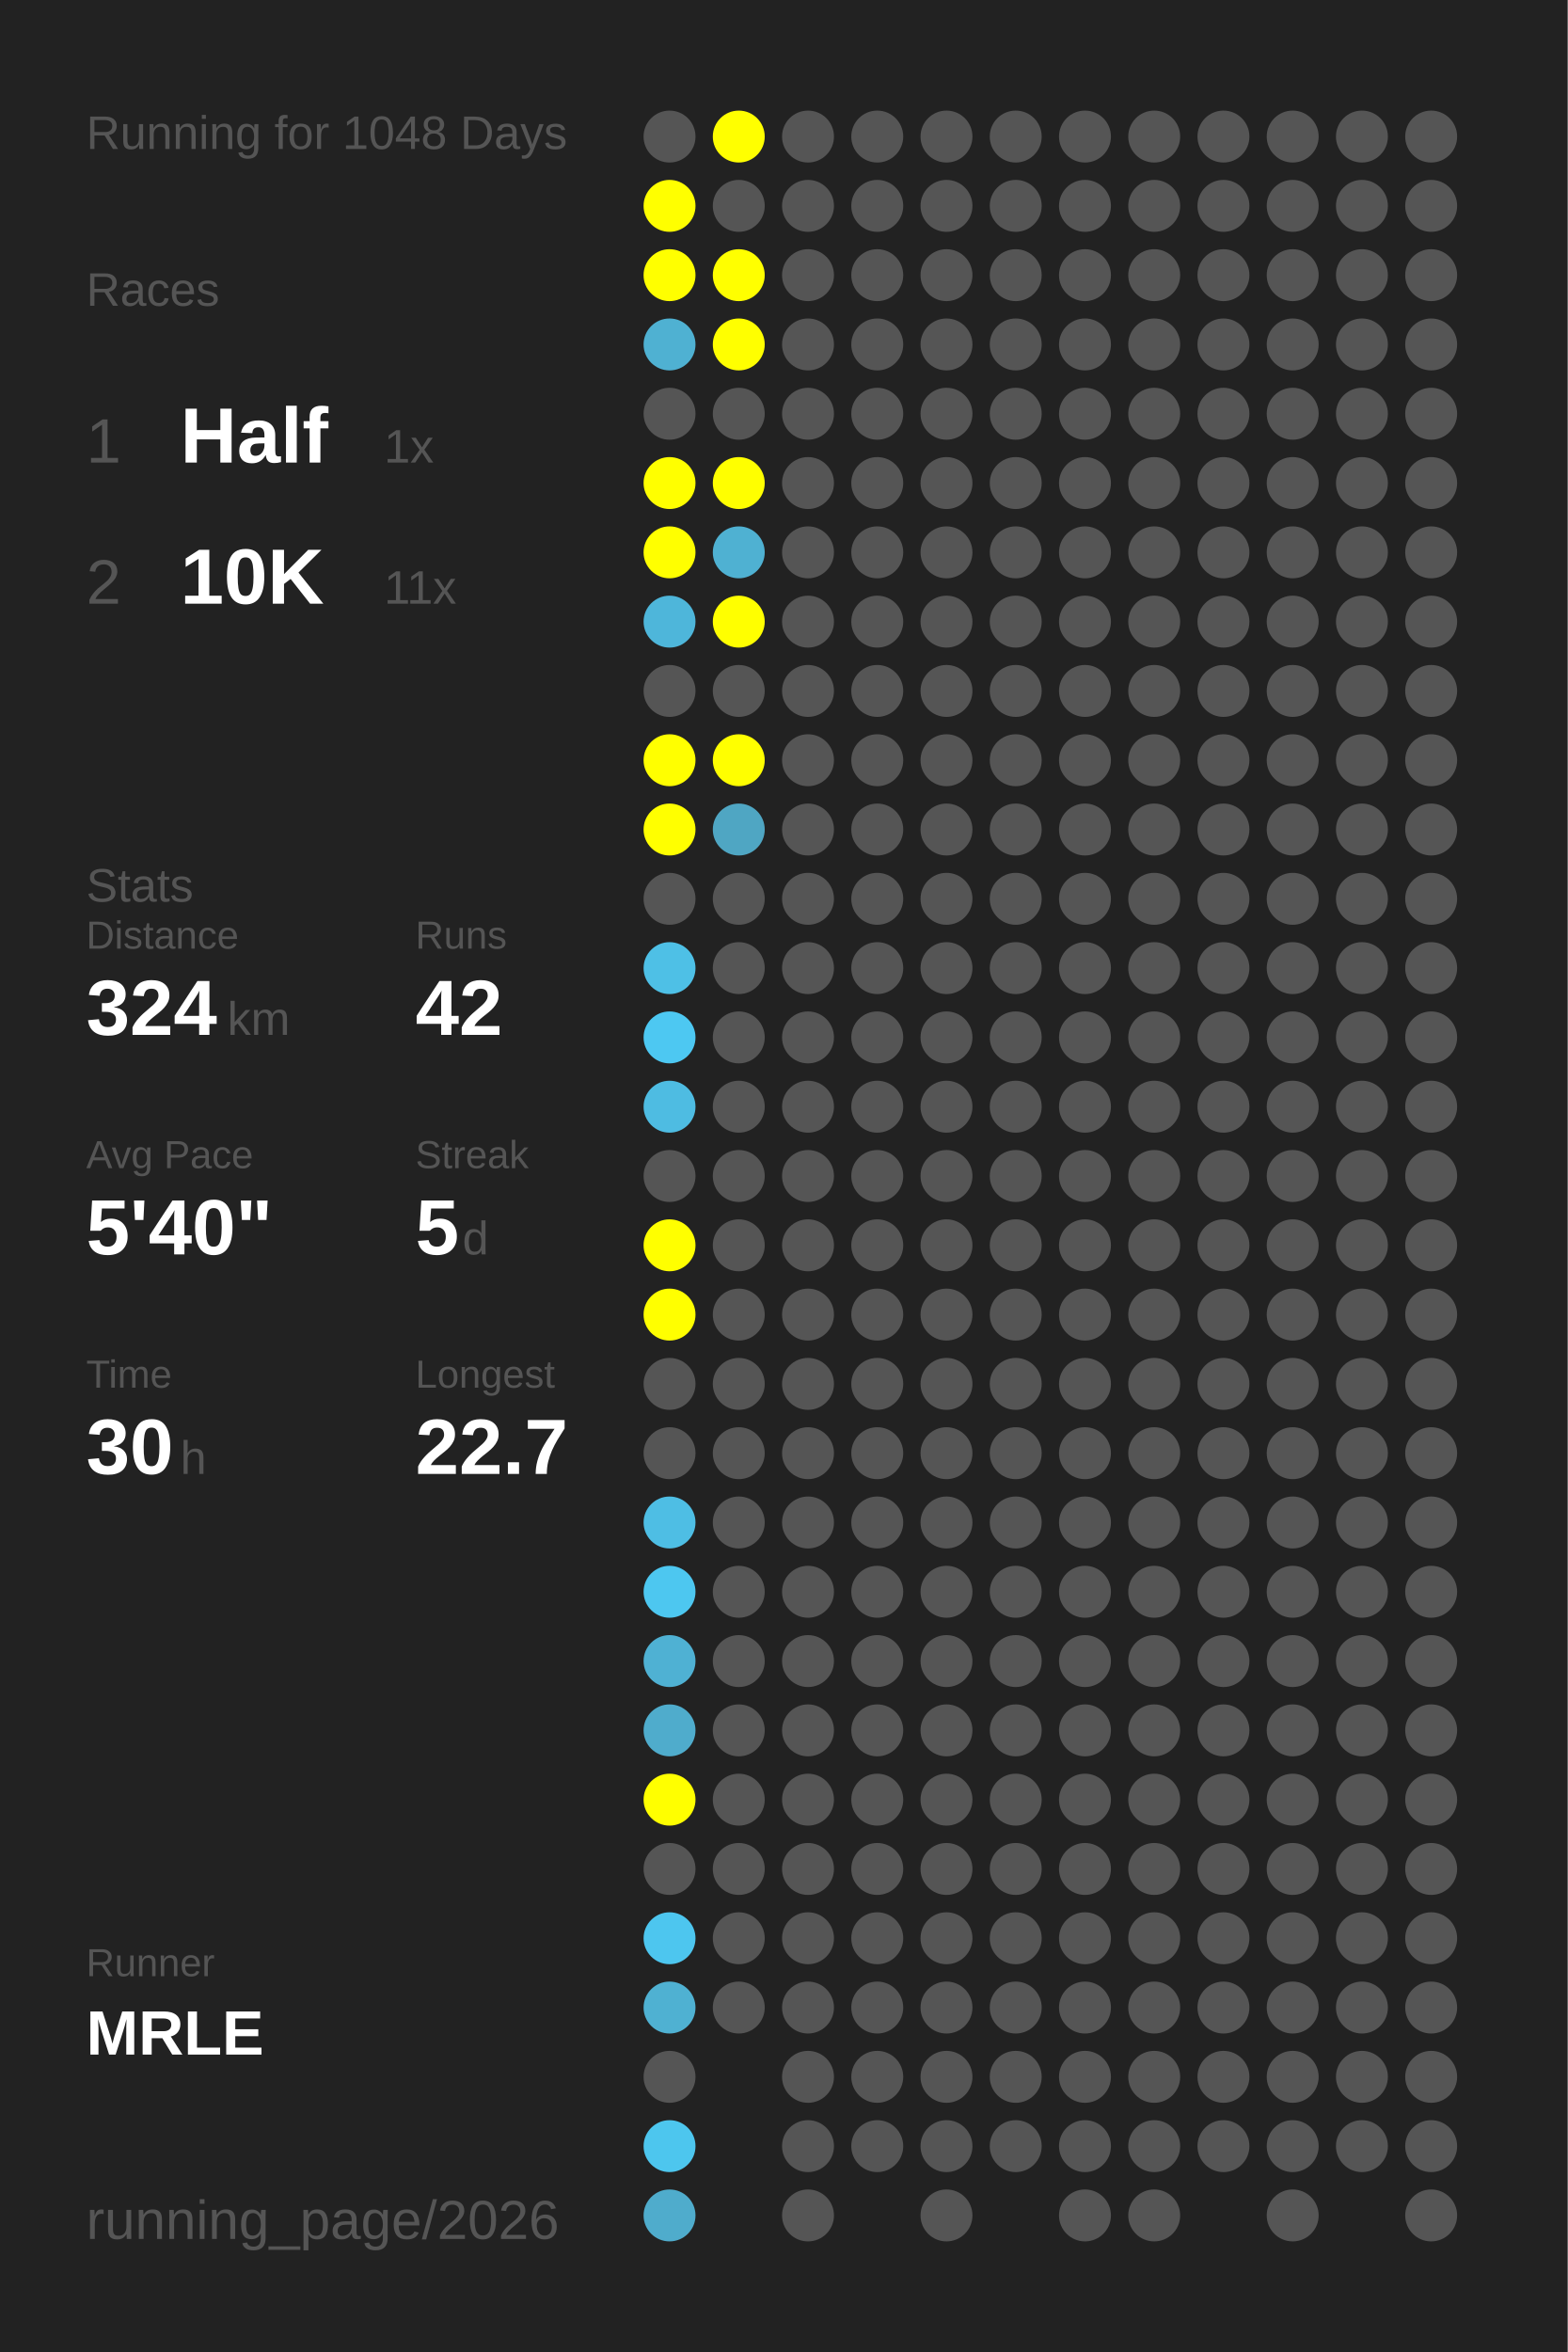
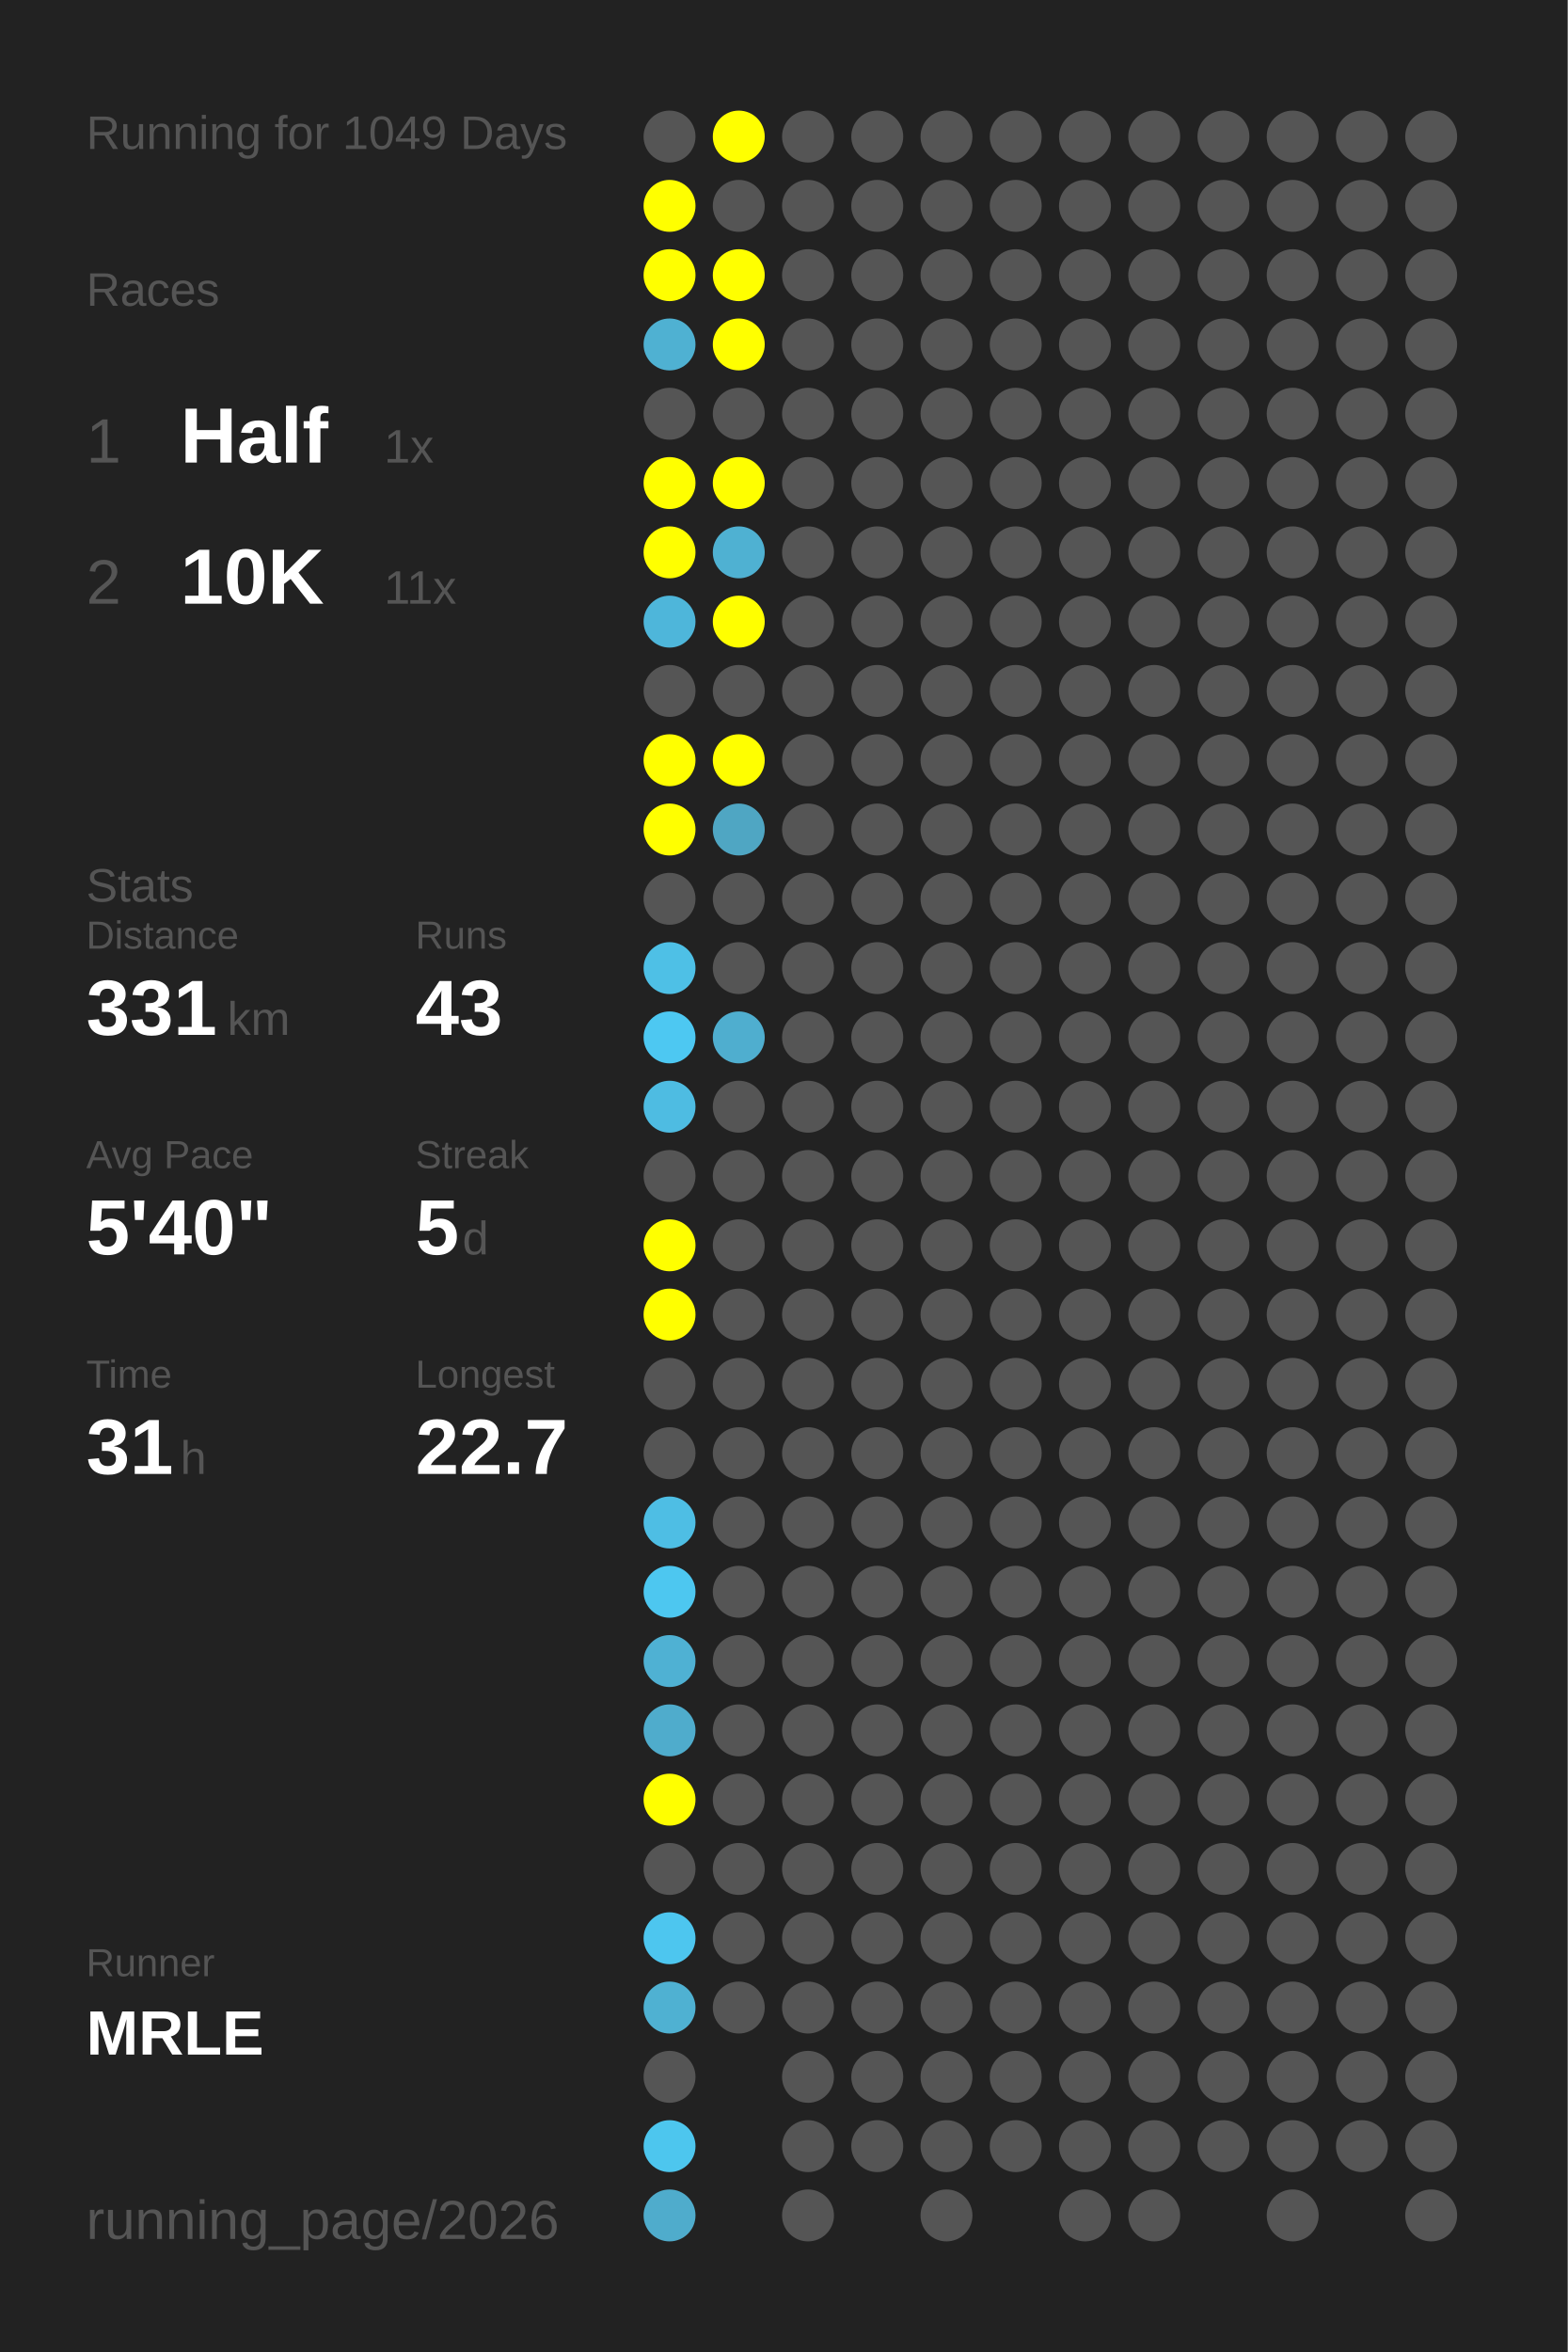
<svg xmlns="http://www.w3.org/2000/svg" baseProfile="full" height="300mm" version="1.1" viewBox="0,0,200,300" width="200mm">
  <defs />
  <rect fill="#222222" height="300" width="200" x="0" y="0" />
-   <text fill="#555555" style="font-size:6px; font-family:Arial;" x="11" y="19">Running for 1048 Days</text>
+   <text fill="#555555" style="font-size:6px; font-family:Arial;" x="11" y="19">Running for 1049 Days</text>
  <text fill="#555555" style="font-size:6px; font-family:Arial;" x="11" y="39">Races</text>
  <text fill="#555555" style="font-size:8px; font-family:Arial;" x="11" y="59">1</text>
  <text fill="#FFFFFF" style="font-size:10px; font-family:Arial; font-weight:bold;" x="23" y="59">Half</text>
  <text fill="#555555" style="font-size:6px; font-family:Arial;" x="49" y="59">1x</text>
  <text fill="#555555" style="font-size:8px; font-family:Arial;" x="11" y="77">2</text>
  <text fill="#FFFFFF" style="font-size:10px; font-family:Arial; font-weight:bold;" x="23" y="77">10K</text>
  <text fill="#555555" style="font-size:6px; font-family:Arial;" x="49" y="77">11x</text>
  <text fill="#555555" style="font-size:6px; font-family:Arial;" x="11" y="115">Stats</text>
  <text fill="#555555" style="font-size:5px; font-family:Arial;" x="11" y="121">Distance</text>
-   <text fill="#FFFFFF" style="font-size:10px; font-family:Arial; font-weight:bold;" x="11" y="132">324</text>
+   <text fill="#FFFFFF" style="font-size:10px; font-family:Arial; font-weight:bold;" x="11" y="132">331</text>
  <text fill="#555555" style="font-size:6px; font-family:Arial;" x="29" y="132">km</text>
  <text fill="#555555" style="font-size:5px; font-family:Arial;" x="53" y="121">Runs</text>
-   <text fill="#FFFFFF" style="font-size:10px; font-family:Arial; font-weight:bold;" x="53" y="132">42</text>
+   <text fill="#FFFFFF" style="font-size:10px; font-family:Arial; font-weight:bold;" x="53" y="132">43</text>
  <text fill="#555555" style="font-size:5px; font-family:Arial;" x="11" y="149">Avg Pace</text>
  <text fill="#FFFFFF" style="font-size:10px; font-family:Arial; font-weight:bold;" x="11" y="160">5'40"</text>
  <text fill="#555555" style="font-size:5px; font-family:Arial;" x="53" y="149">Streak</text>
  <text fill="#FFFFFF" style="font-size:10px; font-family:Arial; font-weight:bold;" x="53" y="160">5</text>
  <text fill="#555555" style="font-size:6px; font-family:Arial;" x="59" y="160">d</text>
  <text fill="#555555" style="font-size:5px; font-family:Arial;" x="11" y="177">Time</text>
-   <text fill="#FFFFFF" style="font-size:10px; font-family:Arial; font-weight:bold;" x="11" y="188">30</text>
+   <text fill="#FFFFFF" style="font-size:10px; font-family:Arial; font-weight:bold;" x="11" y="188">31</text>
  <text fill="#555555" style="font-size:6px; font-family:Arial;" x="23" y="188">h</text>
  <text fill="#555555" style="font-size:5px; font-family:Arial;" x="53" y="177">Longest</text>
  <text fill="#FFFFFF" style="font-size:10px; font-family:Arial; font-weight:bold;" x="53" y="188">22.7</text>
  <text fill="#555555" style="font-size:5px; font-family:Arial;" x="11" y="252.065">Runner</text>
  <text fill="#FFFFFF" style="font-size:8px; font-family:Arial; font-weight:bold;" x="11" y="262.065">MRLE</text>
  <text fill="#555555" style="font-size:7px; font-family:Arial;" x="11" y="285.581">running_page/2026</text>
  <circle cx="85.417" cy="17.419" fill="#555555" r="3.312" />
  <circle cx="85.417" cy="26.258" fill="#FFFF00" r="3.312" />
  <circle cx="85.417" cy="35.097" fill="#FFFF00" r="3.312" />
  <circle cx="85.417" cy="43.935" fill="#4fb1d2" r="3.312" />
  <circle cx="85.417" cy="52.774" fill="#555555" r="3.312" />
  <circle cx="85.417" cy="61.613" fill="#FFFF00" r="3.312" />
  <circle cx="85.417" cy="70.452" fill="#FFFF00" r="3.312" />
  <circle cx="85.417" cy="79.29" fill="#4eb6da" r="3.312" />
  <circle cx="85.417" cy="88.129" fill="#555555" r="3.312" />
  <circle cx="85.417" cy="96.968" fill="#FFFF00" r="3.312" />
  <circle cx="85.417" cy="105.806" fill="#FFFF00" r="3.312" />
  <circle cx="85.417" cy="114.645" fill="#555555" r="3.312" />
  <circle cx="85.417" cy="123.484" fill="#4ec0e6" r="3.312" />
  <circle cx="85.417" cy="132.323" fill="#4dc8f2" r="3.312" />
  <circle cx="85.417" cy="141.161" fill="#4ebce2" r="3.312" />
  <circle cx="85.417" cy="150" fill="#555555" r="3.312" />
  <circle cx="85.417" cy="158.839" fill="#FFFF00" r="3.312" />
  <circle cx="85.417" cy="167.677" fill="#FFFF00" r="3.312" />
  <circle cx="85.417" cy="176.516" fill="#555555" r="3.312" />
  <circle cx="85.417" cy="185.355" fill="#555555" r="3.312" />
  <circle cx="85.417" cy="194.194" fill="#4ebee4" r="3.312" />
  <circle cx="85.417" cy="203.032" fill="#4dc7f0" r="3.312" />
  <circle cx="85.417" cy="211.871" fill="#4fb1d3" r="3.312" />
  <circle cx="85.417" cy="220.71" fill="#4faccc" r="3.312" />
  <circle cx="85.417" cy="229.548" fill="#FFFF00" r="3.312" />
  <circle cx="85.417" cy="238.387" fill="#555555" r="3.312" />
  <circle cx="85.417" cy="247.226" fill="#4dc6ef" r="3.312" />
  <circle cx="85.417" cy="256.065" fill="#4fb1d2" r="3.312" />
  <circle cx="85.417" cy="264.903" fill="#555555" r="3.312" />
  <circle cx="85.417" cy="273.742" fill="#4dc6ee" r="3.312" />
  <circle cx="85.417" cy="282.581" fill="#4faccc" r="3.312" />
  <circle cx="94.25" cy="17.419" fill="#FFFF00" r="3.312" />
  <circle cx="94.25" cy="26.258" fill="#555555" r="3.312" />
  <circle cx="94.25" cy="35.097" fill="#FFFF00" r="3.312" />
  <circle cx="94.25" cy="43.935" fill="#FFFF00" r="3.312" />
  <circle cx="94.25" cy="52.774" fill="#555555" r="3.312" />
  <circle cx="94.25" cy="61.613" fill="#FFFF00" r="3.312" />
  <circle cx="94.25" cy="70.452" fill="#4fb1d2" r="3.312" />
  <circle cx="94.25" cy="79.29" fill="#FFFF00" r="3.312" />
  <circle cx="94.25" cy="88.129" fill="#555555" r="3.312" />
  <circle cx="94.25" cy="96.968" fill="#FFFF00" r="3.312" />
  <circle cx="94.25" cy="105.806" fill="#4fa6c3" r="3.312" />
  <circle cx="94.25" cy="114.645" fill="#555555" r="3.312" />
  <circle cx="94.25" cy="123.484" fill="#555555" r="3.312" />
-   <circle cx="94.25" cy="132.323" fill="#555555" r="3.312" />
+   <circle cx="94.25" cy="132.323" fill="#4faecf" r="3.312" />
  <circle cx="94.25" cy="141.161" fill="#555555" r="3.312" />
  <circle cx="94.25" cy="150" fill="#555555" r="3.312" />
  <circle cx="94.25" cy="158.839" fill="#555555" r="3.312" />
  <circle cx="94.25" cy="167.677" fill="#555555" r="3.312" />
  <circle cx="94.25" cy="176.516" fill="#555555" r="3.312" />
  <circle cx="94.25" cy="185.355" fill="#555555" r="3.312" />
  <circle cx="94.25" cy="194.194" fill="#555555" r="3.312" />
  <circle cx="94.25" cy="203.032" fill="#555555" r="3.312" />
  <circle cx="94.25" cy="211.871" fill="#555555" r="3.312" />
  <circle cx="94.25" cy="220.71" fill="#555555" r="3.312" />
  <circle cx="94.25" cy="229.548" fill="#555555" r="3.312" />
  <circle cx="94.25" cy="238.387" fill="#555555" r="3.312" />
  <circle cx="94.25" cy="247.226" fill="#555555" r="3.312" />
  <circle cx="94.25" cy="256.065" fill="#555555" r="3.312" />
  <circle cx="103.083" cy="17.419" fill="#555555" r="3.312" />
  <circle cx="103.083" cy="26.258" fill="#555555" r="3.312" />
  <circle cx="103.083" cy="35.097" fill="#555555" r="3.312" />
  <circle cx="103.083" cy="43.935" fill="#555555" r="3.312" />
  <circle cx="103.083" cy="52.774" fill="#555555" r="3.312" />
  <circle cx="103.083" cy="61.613" fill="#555555" r="3.312" />
  <circle cx="103.083" cy="70.452" fill="#555555" r="3.312" />
  <circle cx="103.083" cy="79.29" fill="#555555" r="3.312" />
  <circle cx="103.083" cy="88.129" fill="#555555" r="3.312" />
  <circle cx="103.083" cy="96.968" fill="#555555" r="3.312" />
  <circle cx="103.083" cy="105.806" fill="#555555" r="3.312" />
  <circle cx="103.083" cy="114.645" fill="#555555" r="3.312" />
  <circle cx="103.083" cy="123.484" fill="#555555" r="3.312" />
  <circle cx="103.083" cy="132.323" fill="#555555" r="3.312" />
  <circle cx="103.083" cy="141.161" fill="#555555" r="3.312" />
  <circle cx="103.083" cy="150" fill="#555555" r="3.312" />
  <circle cx="103.083" cy="158.839" fill="#555555" r="3.312" />
  <circle cx="103.083" cy="167.677" fill="#555555" r="3.312" />
  <circle cx="103.083" cy="176.516" fill="#555555" r="3.312" />
  <circle cx="103.083" cy="185.355" fill="#555555" r="3.312" />
  <circle cx="103.083" cy="194.194" fill="#555555" r="3.312" />
  <circle cx="103.083" cy="203.032" fill="#555555" r="3.312" />
  <circle cx="103.083" cy="211.871" fill="#555555" r="3.312" />
  <circle cx="103.083" cy="220.71" fill="#555555" r="3.312" />
  <circle cx="103.083" cy="229.548" fill="#555555" r="3.312" />
  <circle cx="103.083" cy="238.387" fill="#555555" r="3.312" />
  <circle cx="103.083" cy="247.226" fill="#555555" r="3.312" />
  <circle cx="103.083" cy="256.065" fill="#555555" r="3.312" />
  <circle cx="103.083" cy="264.903" fill="#555555" r="3.312" />
  <circle cx="103.083" cy="273.742" fill="#555555" r="3.312" />
  <circle cx="103.083" cy="282.581" fill="#555555" r="3.312" />
  <circle cx="111.917" cy="17.419" fill="#555555" r="3.312" />
  <circle cx="111.917" cy="26.258" fill="#555555" r="3.312" />
  <circle cx="111.917" cy="35.097" fill="#555555" r="3.312" />
  <circle cx="111.917" cy="43.935" fill="#555555" r="3.312" />
  <circle cx="111.917" cy="52.774" fill="#555555" r="3.312" />
  <circle cx="111.917" cy="61.613" fill="#555555" r="3.312" />
  <circle cx="111.917" cy="70.452" fill="#555555" r="3.312" />
  <circle cx="111.917" cy="79.29" fill="#555555" r="3.312" />
  <circle cx="111.917" cy="88.129" fill="#555555" r="3.312" />
  <circle cx="111.917" cy="96.968" fill="#555555" r="3.312" />
  <circle cx="111.917" cy="105.806" fill="#555555" r="3.312" />
  <circle cx="111.917" cy="114.645" fill="#555555" r="3.312" />
  <circle cx="111.917" cy="123.484" fill="#555555" r="3.312" />
  <circle cx="111.917" cy="132.323" fill="#555555" r="3.312" />
  <circle cx="111.917" cy="141.161" fill="#555555" r="3.312" />
  <circle cx="111.917" cy="150" fill="#555555" r="3.312" />
  <circle cx="111.917" cy="158.839" fill="#555555" r="3.312" />
  <circle cx="111.917" cy="167.677" fill="#555555" r="3.312" />
  <circle cx="111.917" cy="176.516" fill="#555555" r="3.312" />
  <circle cx="111.917" cy="185.355" fill="#555555" r="3.312" />
  <circle cx="111.917" cy="194.194" fill="#555555" r="3.312" />
  <circle cx="111.917" cy="203.032" fill="#555555" r="3.312" />
  <circle cx="111.917" cy="211.871" fill="#555555" r="3.312" />
  <circle cx="111.917" cy="220.71" fill="#555555" r="3.312" />
  <circle cx="111.917" cy="229.548" fill="#555555" r="3.312" />
  <circle cx="111.917" cy="238.387" fill="#555555" r="3.312" />
  <circle cx="111.917" cy="247.226" fill="#555555" r="3.312" />
  <circle cx="111.917" cy="256.065" fill="#555555" r="3.312" />
  <circle cx="111.917" cy="264.903" fill="#555555" r="3.312" />
  <circle cx="111.917" cy="273.742" fill="#555555" r="3.312" />
  <circle cx="120.75" cy="17.419" fill="#555555" r="3.312" />
  <circle cx="120.75" cy="26.258" fill="#555555" r="3.312" />
  <circle cx="120.75" cy="35.097" fill="#555555" r="3.312" />
  <circle cx="120.75" cy="43.935" fill="#555555" r="3.312" />
  <circle cx="120.75" cy="52.774" fill="#555555" r="3.312" />
  <circle cx="120.75" cy="61.613" fill="#555555" r="3.312" />
  <circle cx="120.75" cy="70.452" fill="#555555" r="3.312" />
  <circle cx="120.75" cy="79.29" fill="#555555" r="3.312" />
  <circle cx="120.75" cy="88.129" fill="#555555" r="3.312" />
  <circle cx="120.75" cy="96.968" fill="#555555" r="3.312" />
  <circle cx="120.75" cy="105.806" fill="#555555" r="3.312" />
  <circle cx="120.75" cy="114.645" fill="#555555" r="3.312" />
  <circle cx="120.75" cy="123.484" fill="#555555" r="3.312" />
  <circle cx="120.75" cy="132.323" fill="#555555" r="3.312" />
  <circle cx="120.75" cy="141.161" fill="#555555" r="3.312" />
  <circle cx="120.75" cy="150" fill="#555555" r="3.312" />
  <circle cx="120.75" cy="158.839" fill="#555555" r="3.312" />
  <circle cx="120.75" cy="167.677" fill="#555555" r="3.312" />
  <circle cx="120.75" cy="176.516" fill="#555555" r="3.312" />
  <circle cx="120.75" cy="185.355" fill="#555555" r="3.312" />
  <circle cx="120.75" cy="194.194" fill="#555555" r="3.312" />
  <circle cx="120.75" cy="203.032" fill="#555555" r="3.312" />
  <circle cx="120.75" cy="211.871" fill="#555555" r="3.312" />
  <circle cx="120.75" cy="220.71" fill="#555555" r="3.312" />
  <circle cx="120.75" cy="229.548" fill="#555555" r="3.312" />
  <circle cx="120.75" cy="238.387" fill="#555555" r="3.312" />
  <circle cx="120.75" cy="247.226" fill="#555555" r="3.312" />
  <circle cx="120.75" cy="256.065" fill="#555555" r="3.312" />
  <circle cx="120.75" cy="264.903" fill="#555555" r="3.312" />
  <circle cx="120.75" cy="273.742" fill="#555555" r="3.312" />
  <circle cx="120.75" cy="282.581" fill="#555555" r="3.312" />
  <circle cx="129.583" cy="17.419" fill="#555555" r="3.312" />
  <circle cx="129.583" cy="26.258" fill="#555555" r="3.312" />
  <circle cx="129.583" cy="35.097" fill="#555555" r="3.312" />
  <circle cx="129.583" cy="43.935" fill="#555555" r="3.312" />
  <circle cx="129.583" cy="52.774" fill="#555555" r="3.312" />
  <circle cx="129.583" cy="61.613" fill="#555555" r="3.312" />
  <circle cx="129.583" cy="70.452" fill="#555555" r="3.312" />
  <circle cx="129.583" cy="79.29" fill="#555555" r="3.312" />
  <circle cx="129.583" cy="88.129" fill="#555555" r="3.312" />
  <circle cx="129.583" cy="96.968" fill="#555555" r="3.312" />
  <circle cx="129.583" cy="105.806" fill="#555555" r="3.312" />
  <circle cx="129.583" cy="114.645" fill="#555555" r="3.312" />
  <circle cx="129.583" cy="123.484" fill="#555555" r="3.312" />
  <circle cx="129.583" cy="132.323" fill="#555555" r="3.312" />
  <circle cx="129.583" cy="141.161" fill="#555555" r="3.312" />
  <circle cx="129.583" cy="150" fill="#555555" r="3.312" />
  <circle cx="129.583" cy="158.839" fill="#555555" r="3.312" />
  <circle cx="129.583" cy="167.677" fill="#555555" r="3.312" />
  <circle cx="129.583" cy="176.516" fill="#555555" r="3.312" />
  <circle cx="129.583" cy="185.355" fill="#555555" r="3.312" />
  <circle cx="129.583" cy="194.194" fill="#555555" r="3.312" />
  <circle cx="129.583" cy="203.032" fill="#555555" r="3.312" />
  <circle cx="129.583" cy="211.871" fill="#555555" r="3.312" />
  <circle cx="129.583" cy="220.71" fill="#555555" r="3.312" />
  <circle cx="129.583" cy="229.548" fill="#555555" r="3.312" />
  <circle cx="129.583" cy="238.387" fill="#555555" r="3.312" />
  <circle cx="129.583" cy="247.226" fill="#555555" r="3.312" />
  <circle cx="129.583" cy="256.065" fill="#555555" r="3.312" />
  <circle cx="129.583" cy="264.903" fill="#555555" r="3.312" />
  <circle cx="129.583" cy="273.742" fill="#555555" r="3.312" />
  <circle cx="138.417" cy="17.419" fill="#555555" r="3.312" />
  <circle cx="138.417" cy="26.258" fill="#555555" r="3.312" />
  <circle cx="138.417" cy="35.097" fill="#555555" r="3.312" />
  <circle cx="138.417" cy="43.935" fill="#555555" r="3.312" />
  <circle cx="138.417" cy="52.774" fill="#555555" r="3.312" />
  <circle cx="138.417" cy="61.613" fill="#555555" r="3.312" />
  <circle cx="138.417" cy="70.452" fill="#555555" r="3.312" />
  <circle cx="138.417" cy="79.29" fill="#555555" r="3.312" />
  <circle cx="138.417" cy="88.129" fill="#555555" r="3.312" />
  <circle cx="138.417" cy="96.968" fill="#555555" r="3.312" />
  <circle cx="138.417" cy="105.806" fill="#555555" r="3.312" />
  <circle cx="138.417" cy="114.645" fill="#555555" r="3.312" />
  <circle cx="138.417" cy="123.484" fill="#555555" r="3.312" />
  <circle cx="138.417" cy="132.323" fill="#555555" r="3.312" />
  <circle cx="138.417" cy="141.161" fill="#555555" r="3.312" />
  <circle cx="138.417" cy="150" fill="#555555" r="3.312" />
  <circle cx="138.417" cy="158.839" fill="#555555" r="3.312" />
  <circle cx="138.417" cy="167.677" fill="#555555" r="3.312" />
  <circle cx="138.417" cy="176.516" fill="#555555" r="3.312" />
  <circle cx="138.417" cy="185.355" fill="#555555" r="3.312" />
  <circle cx="138.417" cy="194.194" fill="#555555" r="3.312" />
  <circle cx="138.417" cy="203.032" fill="#555555" r="3.312" />
  <circle cx="138.417" cy="211.871" fill="#555555" r="3.312" />
  <circle cx="138.417" cy="220.71" fill="#555555" r="3.312" />
  <circle cx="138.417" cy="229.548" fill="#555555" r="3.312" />
  <circle cx="138.417" cy="238.387" fill="#555555" r="3.312" />
  <circle cx="138.417" cy="247.226" fill="#555555" r="3.312" />
  <circle cx="138.417" cy="256.065" fill="#555555" r="3.312" />
  <circle cx="138.417" cy="264.903" fill="#555555" r="3.312" />
  <circle cx="138.417" cy="273.742" fill="#555555" r="3.312" />
  <circle cx="138.417" cy="282.581" fill="#555555" r="3.312" />
  <circle cx="147.25" cy="17.419" fill="#555555" r="3.312" />
  <circle cx="147.25" cy="26.258" fill="#555555" r="3.312" />
  <circle cx="147.25" cy="35.097" fill="#555555" r="3.312" />
  <circle cx="147.25" cy="43.935" fill="#555555" r="3.312" />
  <circle cx="147.25" cy="52.774" fill="#555555" r="3.312" />
  <circle cx="147.25" cy="61.613" fill="#555555" r="3.312" />
  <circle cx="147.25" cy="70.452" fill="#555555" r="3.312" />
  <circle cx="147.25" cy="79.29" fill="#555555" r="3.312" />
  <circle cx="147.25" cy="88.129" fill="#555555" r="3.312" />
  <circle cx="147.25" cy="96.968" fill="#555555" r="3.312" />
  <circle cx="147.25" cy="105.806" fill="#555555" r="3.312" />
  <circle cx="147.25" cy="114.645" fill="#555555" r="3.312" />
  <circle cx="147.25" cy="123.484" fill="#555555" r="3.312" />
  <circle cx="147.25" cy="132.323" fill="#555555" r="3.312" />
  <circle cx="147.25" cy="141.161" fill="#555555" r="3.312" />
  <circle cx="147.25" cy="150" fill="#555555" r="3.312" />
  <circle cx="147.25" cy="158.839" fill="#555555" r="3.312" />
  <circle cx="147.25" cy="167.677" fill="#555555" r="3.312" />
  <circle cx="147.25" cy="176.516" fill="#555555" r="3.312" />
  <circle cx="147.25" cy="185.355" fill="#555555" r="3.312" />
  <circle cx="147.25" cy="194.194" fill="#555555" r="3.312" />
  <circle cx="147.25" cy="203.032" fill="#555555" r="3.312" />
  <circle cx="147.25" cy="211.871" fill="#555555" r="3.312" />
  <circle cx="147.25" cy="220.71" fill="#555555" r="3.312" />
  <circle cx="147.25" cy="229.548" fill="#555555" r="3.312" />
  <circle cx="147.25" cy="238.387" fill="#555555" r="3.312" />
  <circle cx="147.25" cy="247.226" fill="#555555" r="3.312" />
  <circle cx="147.25" cy="256.065" fill="#555555" r="3.312" />
  <circle cx="147.25" cy="264.903" fill="#555555" r="3.312" />
  <circle cx="147.25" cy="273.742" fill="#555555" r="3.312" />
  <circle cx="147.25" cy="282.581" fill="#555555" r="3.312" />
  <circle cx="156.083" cy="17.419" fill="#555555" r="3.312" />
  <circle cx="156.083" cy="26.258" fill="#555555" r="3.312" />
  <circle cx="156.083" cy="35.097" fill="#555555" r="3.312" />
  <circle cx="156.083" cy="43.935" fill="#555555" r="3.312" />
  <circle cx="156.083" cy="52.774" fill="#555555" r="3.312" />
  <circle cx="156.083" cy="61.613" fill="#555555" r="3.312" />
  <circle cx="156.083" cy="70.452" fill="#555555" r="3.312" />
  <circle cx="156.083" cy="79.29" fill="#555555" r="3.312" />
  <circle cx="156.083" cy="88.129" fill="#555555" r="3.312" />
  <circle cx="156.083" cy="96.968" fill="#555555" r="3.312" />
  <circle cx="156.083" cy="105.806" fill="#555555" r="3.312" />
  <circle cx="156.083" cy="114.645" fill="#555555" r="3.312" />
  <circle cx="156.083" cy="123.484" fill="#555555" r="3.312" />
  <circle cx="156.083" cy="132.323" fill="#555555" r="3.312" />
  <circle cx="156.083" cy="141.161" fill="#555555" r="3.312" />
  <circle cx="156.083" cy="150" fill="#555555" r="3.312" />
  <circle cx="156.083" cy="158.839" fill="#555555" r="3.312" />
  <circle cx="156.083" cy="167.677" fill="#555555" r="3.312" />
  <circle cx="156.083" cy="176.516" fill="#555555" r="3.312" />
  <circle cx="156.083" cy="185.355" fill="#555555" r="3.312" />
  <circle cx="156.083" cy="194.194" fill="#555555" r="3.312" />
  <circle cx="156.083" cy="203.032" fill="#555555" r="3.312" />
  <circle cx="156.083" cy="211.871" fill="#555555" r="3.312" />
  <circle cx="156.083" cy="220.71" fill="#555555" r="3.312" />
  <circle cx="156.083" cy="229.548" fill="#555555" r="3.312" />
  <circle cx="156.083" cy="238.387" fill="#555555" r="3.312" />
  <circle cx="156.083" cy="247.226" fill="#555555" r="3.312" />
  <circle cx="156.083" cy="256.065" fill="#555555" r="3.312" />
  <circle cx="156.083" cy="264.903" fill="#555555" r="3.312" />
  <circle cx="156.083" cy="273.742" fill="#555555" r="3.312" />
  <circle cx="164.917" cy="17.419" fill="#555555" r="3.312" />
  <circle cx="164.917" cy="26.258" fill="#555555" r="3.312" />
  <circle cx="164.917" cy="35.097" fill="#555555" r="3.312" />
  <circle cx="164.917" cy="43.935" fill="#555555" r="3.312" />
  <circle cx="164.917" cy="52.774" fill="#555555" r="3.312" />
  <circle cx="164.917" cy="61.613" fill="#555555" r="3.312" />
  <circle cx="164.917" cy="70.452" fill="#555555" r="3.312" />
  <circle cx="164.917" cy="79.29" fill="#555555" r="3.312" />
  <circle cx="164.917" cy="88.129" fill="#555555" r="3.312" />
  <circle cx="164.917" cy="96.968" fill="#555555" r="3.312" />
  <circle cx="164.917" cy="105.806" fill="#555555" r="3.312" />
  <circle cx="164.917" cy="114.645" fill="#555555" r="3.312" />
  <circle cx="164.917" cy="123.484" fill="#555555" r="3.312" />
  <circle cx="164.917" cy="132.323" fill="#555555" r="3.312" />
  <circle cx="164.917" cy="141.161" fill="#555555" r="3.312" />
  <circle cx="164.917" cy="150" fill="#555555" r="3.312" />
  <circle cx="164.917" cy="158.839" fill="#555555" r="3.312" />
  <circle cx="164.917" cy="167.677" fill="#555555" r="3.312" />
  <circle cx="164.917" cy="176.516" fill="#555555" r="3.312" />
  <circle cx="164.917" cy="185.355" fill="#555555" r="3.312" />
  <circle cx="164.917" cy="194.194" fill="#555555" r="3.312" />
  <circle cx="164.917" cy="203.032" fill="#555555" r="3.312" />
  <circle cx="164.917" cy="211.871" fill="#555555" r="3.312" />
  <circle cx="164.917" cy="220.71" fill="#555555" r="3.312" />
  <circle cx="164.917" cy="229.548" fill="#555555" r="3.312" />
  <circle cx="164.917" cy="238.387" fill="#555555" r="3.312" />
  <circle cx="164.917" cy="247.226" fill="#555555" r="3.312" />
  <circle cx="164.917" cy="256.065" fill="#555555" r="3.312" />
  <circle cx="164.917" cy="264.903" fill="#555555" r="3.312" />
  <circle cx="164.917" cy="273.742" fill="#555555" r="3.312" />
  <circle cx="164.917" cy="282.581" fill="#555555" r="3.312" />
  <circle cx="173.75" cy="17.419" fill="#555555" r="3.312" />
  <circle cx="173.75" cy="26.258" fill="#555555" r="3.312" />
  <circle cx="173.75" cy="35.097" fill="#555555" r="3.312" />
  <circle cx="173.75" cy="43.935" fill="#555555" r="3.312" />
  <circle cx="173.75" cy="52.774" fill="#555555" r="3.312" />
  <circle cx="173.75" cy="61.613" fill="#555555" r="3.312" />
  <circle cx="173.75" cy="70.452" fill="#555555" r="3.312" />
  <circle cx="173.75" cy="79.29" fill="#555555" r="3.312" />
  <circle cx="173.75" cy="88.129" fill="#555555" r="3.312" />
  <circle cx="173.75" cy="96.968" fill="#555555" r="3.312" />
  <circle cx="173.75" cy="105.806" fill="#555555" r="3.312" />
  <circle cx="173.75" cy="114.645" fill="#555555" r="3.312" />
  <circle cx="173.75" cy="123.484" fill="#555555" r="3.312" />
  <circle cx="173.75" cy="132.323" fill="#555555" r="3.312" />
  <circle cx="173.75" cy="141.161" fill="#555555" r="3.312" />
  <circle cx="173.75" cy="150" fill="#555555" r="3.312" />
  <circle cx="173.75" cy="158.839" fill="#555555" r="3.312" />
  <circle cx="173.75" cy="167.677" fill="#555555" r="3.312" />
  <circle cx="173.75" cy="176.516" fill="#555555" r="3.312" />
  <circle cx="173.75" cy="185.355" fill="#555555" r="3.312" />
  <circle cx="173.75" cy="194.194" fill="#555555" r="3.312" />
  <circle cx="173.75" cy="203.032" fill="#555555" r="3.312" />
  <circle cx="173.75" cy="211.871" fill="#555555" r="3.312" />
  <circle cx="173.75" cy="220.71" fill="#555555" r="3.312" />
  <circle cx="173.75" cy="229.548" fill="#555555" r="3.312" />
  <circle cx="173.75" cy="238.387" fill="#555555" r="3.312" />
  <circle cx="173.75" cy="247.226" fill="#555555" r="3.312" />
  <circle cx="173.75" cy="256.065" fill="#555555" r="3.312" />
  <circle cx="173.75" cy="264.903" fill="#555555" r="3.312" />
  <circle cx="173.75" cy="273.742" fill="#555555" r="3.312" />
  <circle cx="182.583" cy="17.419" fill="#555555" r="3.312" />
  <circle cx="182.583" cy="26.258" fill="#555555" r="3.312" />
  <circle cx="182.583" cy="35.097" fill="#555555" r="3.312" />
  <circle cx="182.583" cy="43.935" fill="#555555" r="3.312" />
  <circle cx="182.583" cy="52.774" fill="#555555" r="3.312" />
  <circle cx="182.583" cy="61.613" fill="#555555" r="3.312" />
  <circle cx="182.583" cy="70.452" fill="#555555" r="3.312" />
  <circle cx="182.583" cy="79.29" fill="#555555" r="3.312" />
  <circle cx="182.583" cy="88.129" fill="#555555" r="3.312" />
  <circle cx="182.583" cy="96.968" fill="#555555" r="3.312" />
  <circle cx="182.583" cy="105.806" fill="#555555" r="3.312" />
  <circle cx="182.583" cy="114.645" fill="#555555" r="3.312" />
  <circle cx="182.583" cy="123.484" fill="#555555" r="3.312" />
  <circle cx="182.583" cy="132.323" fill="#555555" r="3.312" />
  <circle cx="182.583" cy="141.161" fill="#555555" r="3.312" />
  <circle cx="182.583" cy="150" fill="#555555" r="3.312" />
  <circle cx="182.583" cy="158.839" fill="#555555" r="3.312" />
  <circle cx="182.583" cy="167.677" fill="#555555" r="3.312" />
  <circle cx="182.583" cy="176.516" fill="#555555" r="3.312" />
  <circle cx="182.583" cy="185.355" fill="#555555" r="3.312" />
  <circle cx="182.583" cy="194.194" fill="#555555" r="3.312" />
  <circle cx="182.583" cy="203.032" fill="#555555" r="3.312" />
  <circle cx="182.583" cy="211.871" fill="#555555" r="3.312" />
  <circle cx="182.583" cy="220.71" fill="#555555" r="3.312" />
  <circle cx="182.583" cy="229.548" fill="#555555" r="3.312" />
  <circle cx="182.583" cy="238.387" fill="#555555" r="3.312" />
  <circle cx="182.583" cy="247.226" fill="#555555" r="3.312" />
  <circle cx="182.583" cy="256.065" fill="#555555" r="3.312" />
  <circle cx="182.583" cy="264.903" fill="#555555" r="3.312" />
  <circle cx="182.583" cy="273.742" fill="#555555" r="3.312" />
  <circle cx="182.583" cy="282.581" fill="#555555" r="3.312" />
</svg>
